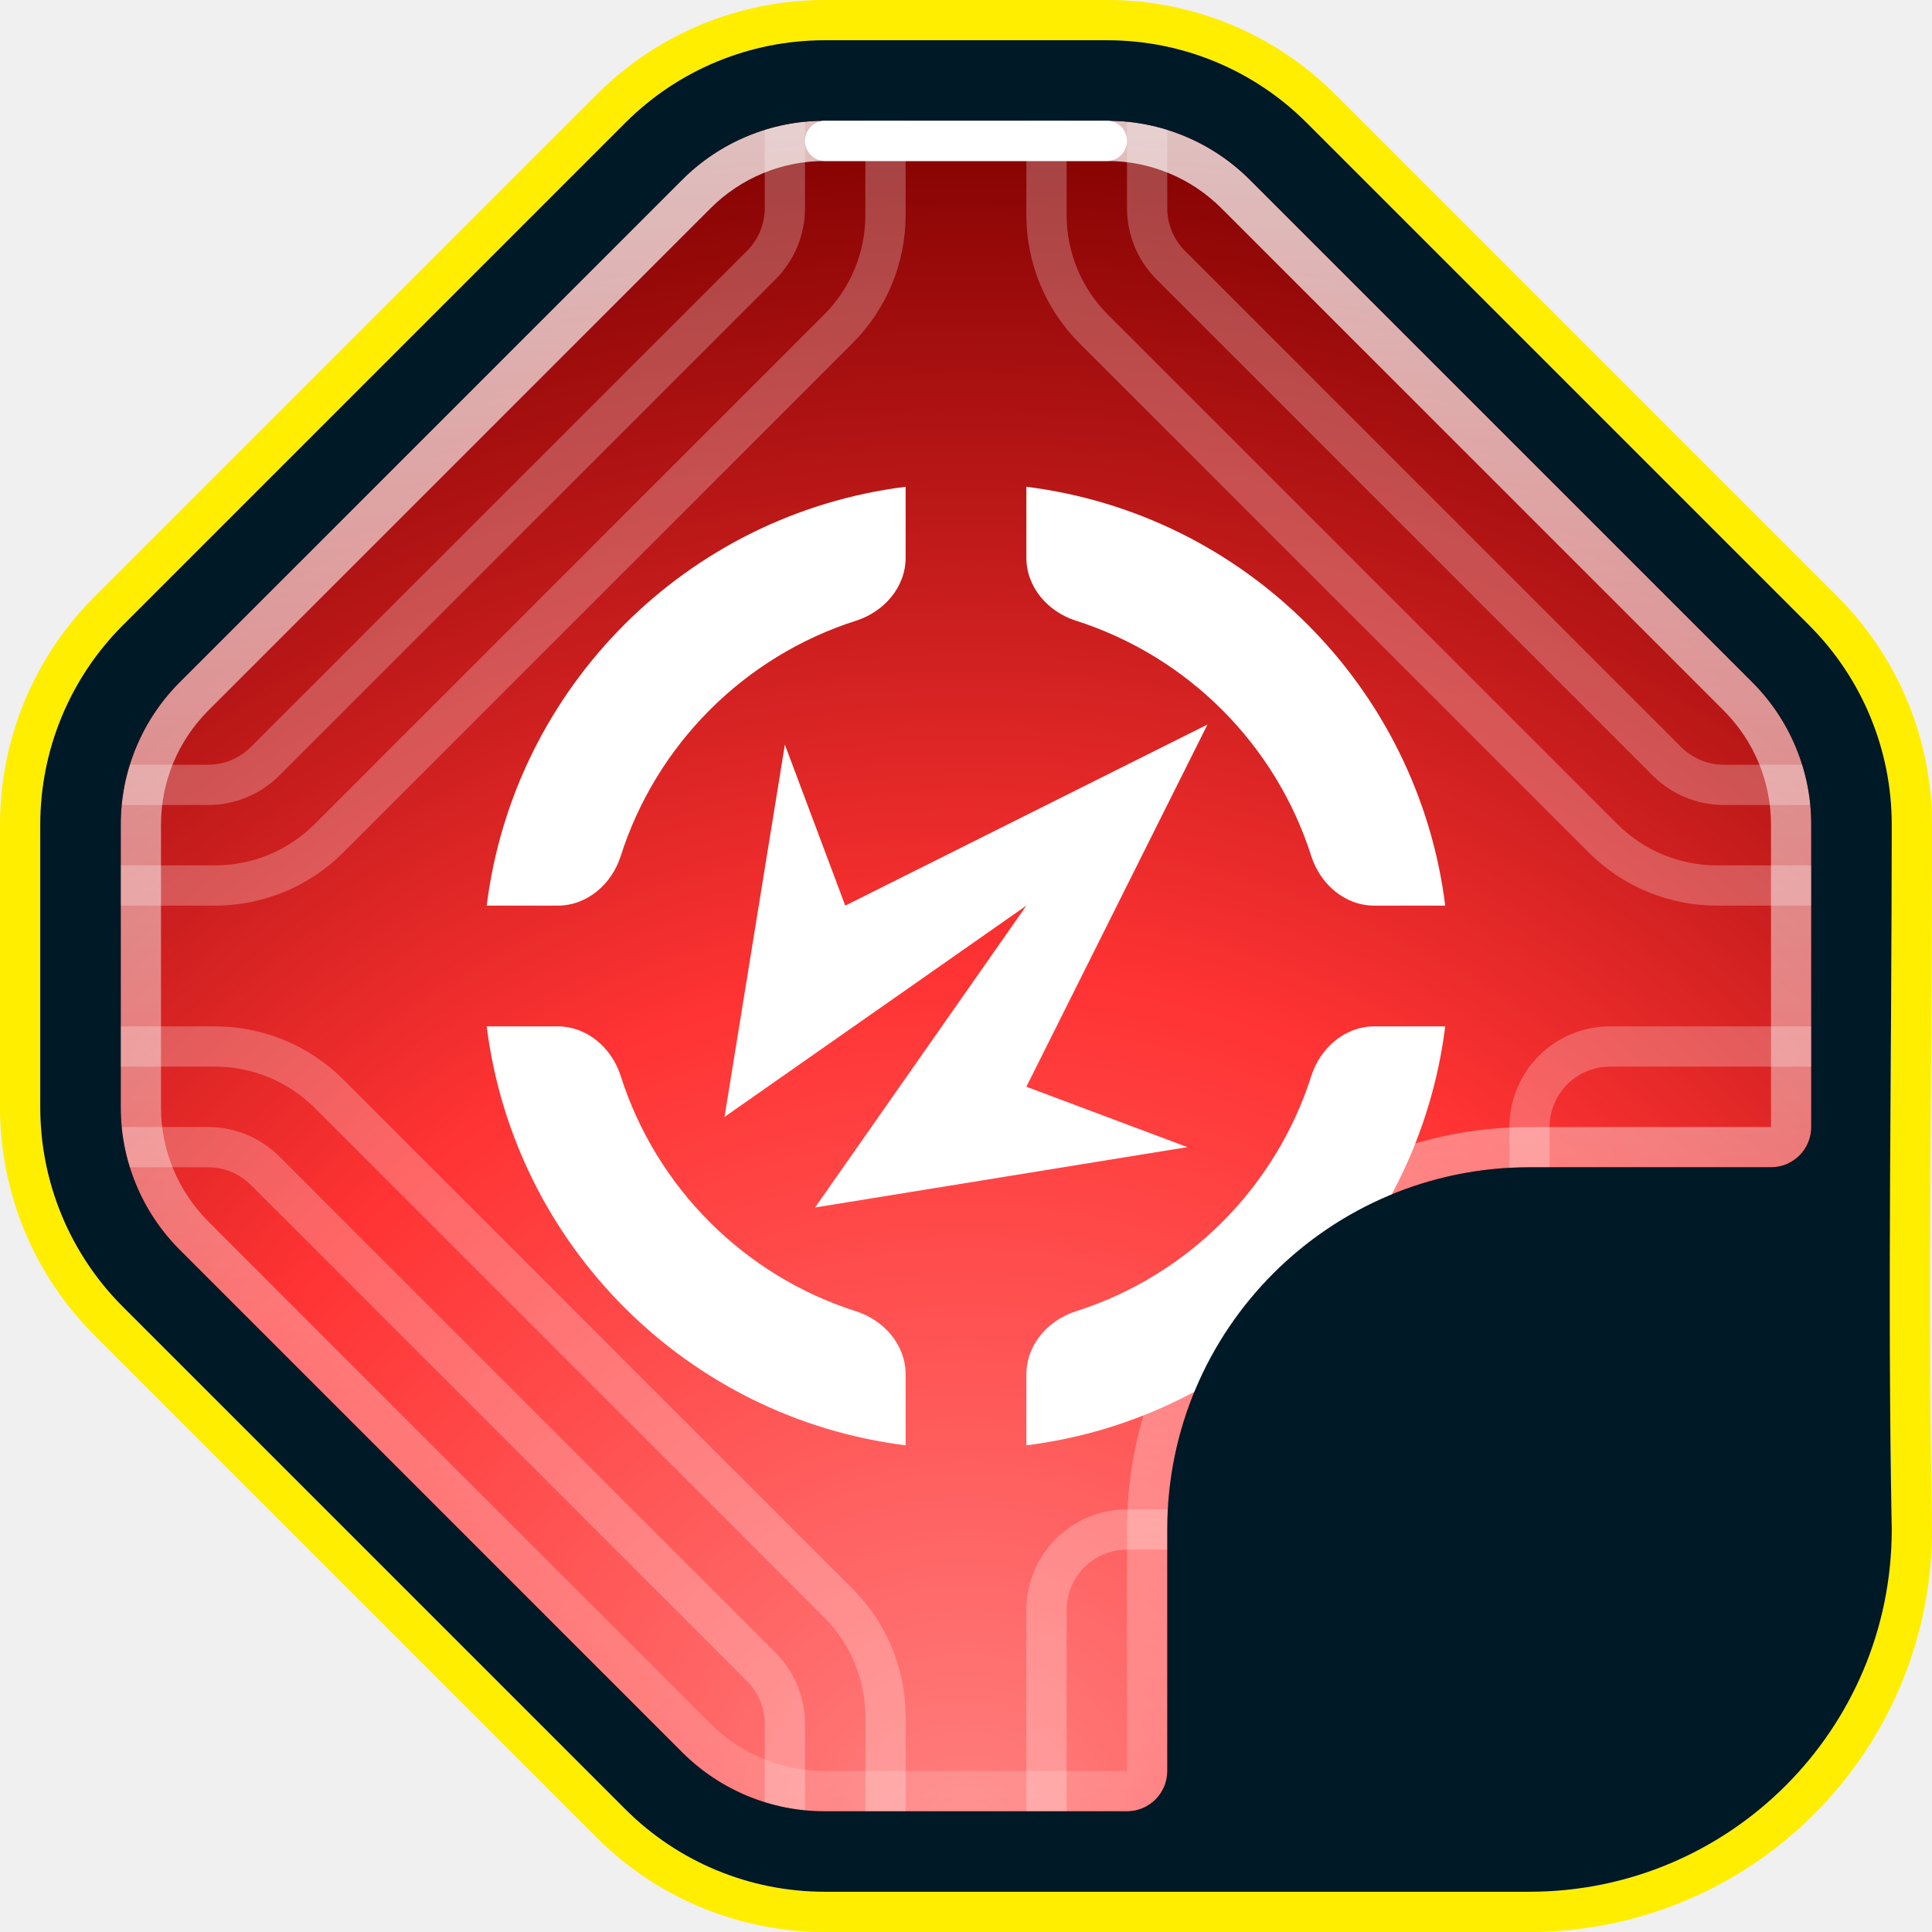
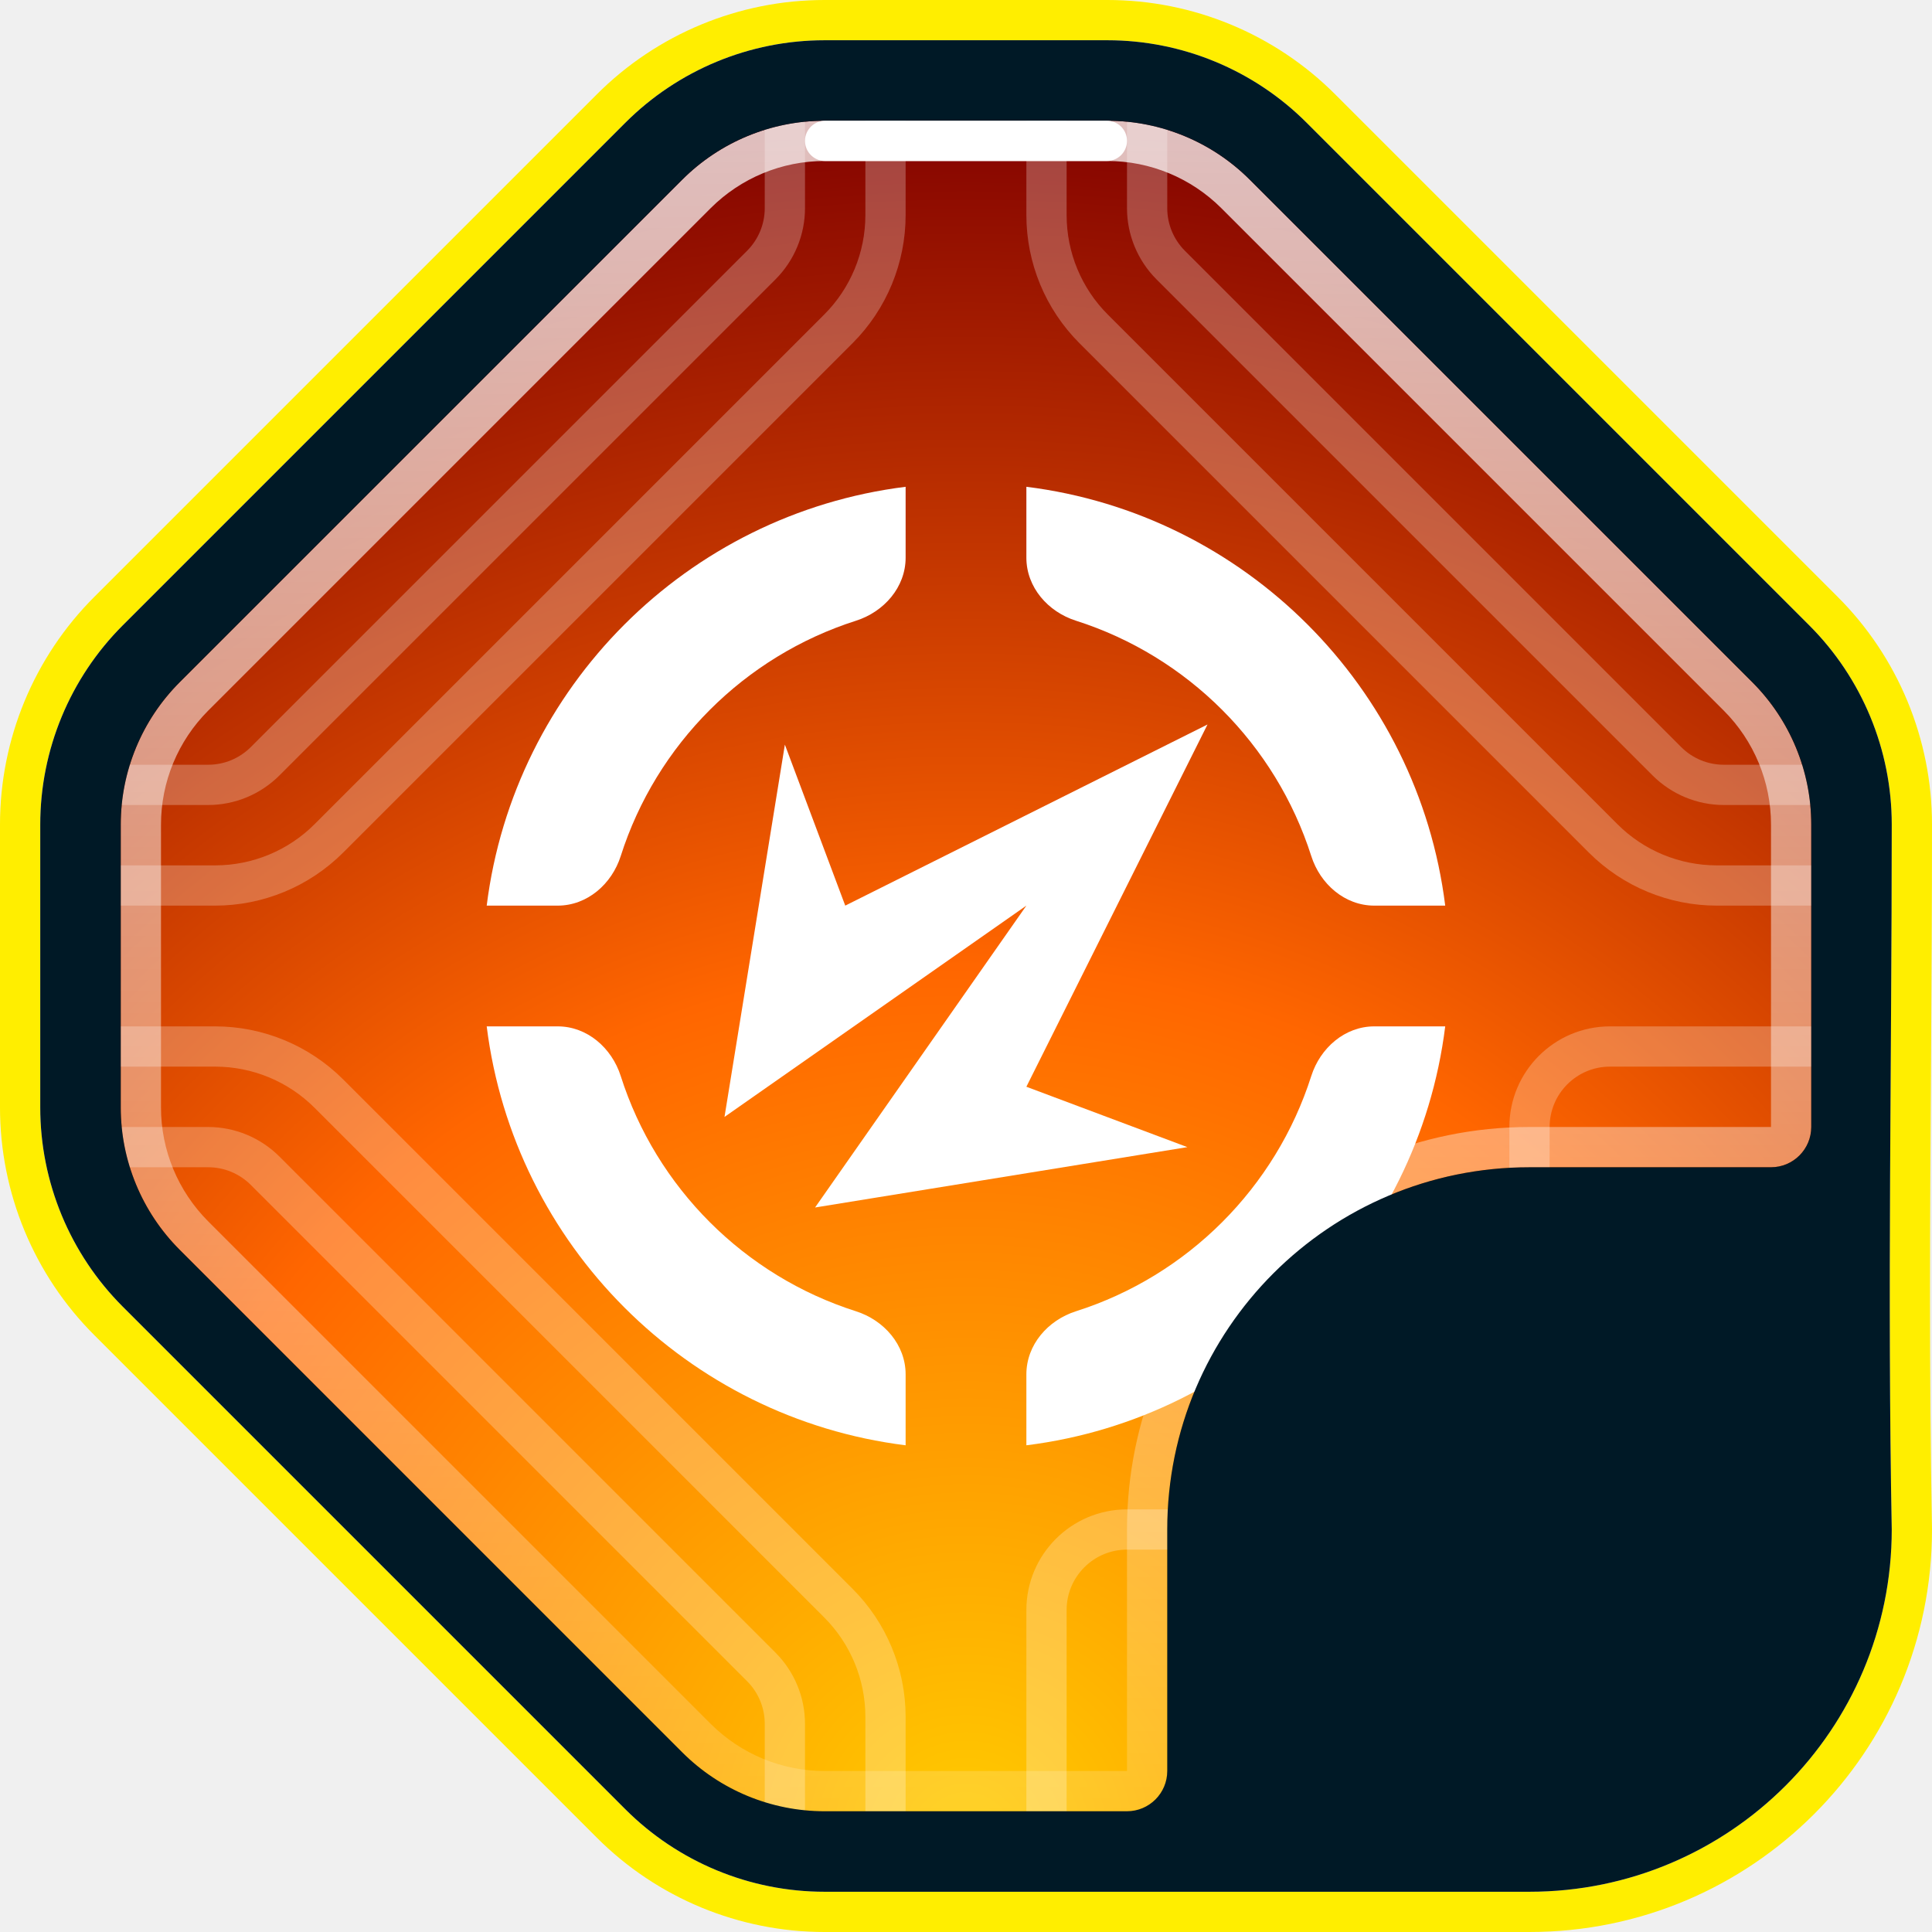
<svg xmlns="http://www.w3.org/2000/svg" width="24" height="24" viewBox="0 0 24 24" fill="none">
  <path fill-rule="evenodd" clip-rule="evenodd" d="M24 19C24 21.761 21.761 24 19 24H10.243C9.182 24 8.164 23.579 7.414 22.828L1.172 16.586C0.421 15.836 0 14.818 0 13.757V10.243C0 9.182 0.421 8.164 1.172 7.414L7.414 1.172C8.164 0.421 9.182 0 10.243 0H13.757C14.818 0 15.836 0.421 16.586 1.172L22.828 7.414C23.579 8.164 24 9.182 24 10.243C24 11.222 23.994 12.198 23.988 13.173C23.975 15.116 23.963 17.052 24 18.991L24 19ZM23.5 19C23.463 17.055 23.475 15.108 23.488 13.161C23.494 12.188 23.5 11.215 23.5 10.243C23.5 9.314 23.131 8.424 22.475 7.768L16.232 1.525C15.576 0.869 14.686 0.5 13.757 0.5H10.243C9.314 0.5 8.424 0.869 7.768 1.525L1.525 7.768C0.869 8.424 0.5 9.314 0.5 10.243V13.757C0.5 14.686 0.869 15.576 1.525 16.232L7.768 22.475C8.424 23.131 9.314 23.5 10.243 23.5H19C21.485 23.5 23.5 21.485 23.5 19Z" fill="#FFEE00" />
  <path d="M8.121 1.879L1.879 8.121C1.316 8.684 1 9.447 1 10.243V13.757C1 14.553 1.316 15.316 1.879 15.879L8.121 22.121C8.684 22.684 9.447 23 10.243 23H13.757C14.553 23 15.316 22.684 15.879 22.121L22.121 15.879C22.684 15.316 23 14.553 23 13.757V10.243C23 9.447 22.684 8.684 22.121 8.121L15.879 1.879C15.316 1.316 14.553 1 13.757 1H10.243C9.447 1 8.684 1.316 8.121 1.879Z" fill="url(#paint0_radial_13962_51014)" />
  <path fill-rule="evenodd" clip-rule="evenodd" d="M10 1V2.586C10 2.917 9.868 3.235 9.634 3.47L3.47 9.634C3.235 9.868 2.917 10 2.586 10H1V9.5H2.586C2.785 9.5 2.975 9.421 3.116 9.28L9.28 3.116C9.421 2.975 9.5 2.785 9.5 2.586V1H10ZM14 1V2.586C14 2.917 14.132 3.235 14.366 3.47L20.53 9.634C20.765 9.868 21.083 10 21.414 10H23V9.5H21.414C21.215 9.5 21.024 9.421 20.884 9.28L14.72 3.116C14.579 2.975 14.5 2.785 14.5 2.586V1H14ZM10 21.414V23H9.5V21.414C9.5 21.215 9.421 21.024 9.28 20.884L3.116 14.72C2.975 14.579 2.785 14.5 2.586 14.5H1V14H2.586C2.917 14 3.235 14.132 3.47 14.366L9.634 20.53C9.868 20.765 10 21.083 10 21.414ZM11.25 1V2.672C11.25 3.268 11.013 3.841 10.591 4.263L4.263 10.591C3.841 11.013 3.268 11.25 2.672 11.25H1V10.75H2.672C3.136 10.75 3.581 10.566 3.909 10.237L10.237 3.909C10.566 3.581 10.75 3.136 10.75 2.672V1H11.25ZM12.75 2.672V1H13.25V2.672C13.25 3.136 13.434 3.581 13.763 3.909L20.091 10.237C20.419 10.566 20.864 10.75 21.328 10.75H23V11.25H21.328C20.732 11.25 20.159 11.013 19.737 10.591L13.409 4.263C12.987 3.841 12.75 3.268 12.75 2.672ZM11.25 23V21.328C11.25 20.732 11.013 20.159 10.591 19.737L4.263 13.409C3.841 12.987 3.268 12.75 2.672 12.75H1V13.25H2.672C3.136 13.25 3.581 13.434 3.909 13.763L10.237 20.091C10.566 20.419 10.75 20.864 10.75 21.328V23H11.25ZM12.75 20V23H13.25V20C13.25 19.586 13.586 19.25 14 19.25H15V18.75H14C13.31 18.75 12.75 19.31 12.75 20ZM20 12.75C19.31 12.75 18.75 13.31 18.75 14V15H19.25V14C19.25 13.586 19.586 13.25 20 13.25H23V12.75H20Z" fill="white" fill-opacity="0.25" />
  <path fill-rule="evenodd" clip-rule="evenodd" d="M10.243 2C9.712 2 9.204 2.211 8.828 2.586L2.586 8.828C2.211 9.204 2 9.712 2 10.243V13.757C2 14.288 2.211 14.796 2.586 15.172L8.828 21.414C9.204 21.789 9.712 22 10.243 22H14V19C14 16.239 16.239 14 19 14H22V10.243C22 9.712 21.789 9.204 21.414 8.828L15.172 2.586C14.796 2.211 14.288 2 13.757 2H10.243ZM10.243 1.5C9.58 1.5 8.944 1.763 8.475 2.232L2.232 8.475C1.763 8.944 1.5 9.58 1.5 10.243V13.757C1.5 14.42 1.763 15.056 2.232 15.525L8.475 21.768C8.944 22.237 9.58 22.5 10.243 22.5H14C14.276 22.5 14.5 22.276 14.5 22V19C14.5 16.515 16.515 14.5 19 14.5H22C22.276 14.5 22.5 14.276 22.5 14V10.243C22.5 9.58 22.237 8.944 21.768 8.475L15.525 2.232C15.056 1.763 14.42 1.5 13.757 1.5H10.243Z" fill="url(#paint1_linear_13962_51014)" />
  <path fill-rule="evenodd" clip-rule="evenodd" d="M11.25 6.928C11.25 7.294 10.982 7.6 10.633 7.711C9.247 8.153 8.152 9.248 7.711 10.634C7.6 10.983 7.294 11.25 6.928 11.25H6.046C6.385 8.536 8.536 6.385 11.25 6.047V6.928ZM12.75 6.928V6.047C15.464 6.385 17.615 8.536 17.953 11.25H17.072C16.706 11.25 16.4 10.983 16.289 10.634C15.847 9.248 14.753 8.153 13.367 7.711C13.017 7.6 12.75 7.294 12.75 6.928ZM13.366 16.289C13.017 16.4 12.75 16.706 12.75 17.073V17.954C15.464 17.616 17.615 15.464 17.953 12.75H17.072C16.706 12.75 16.4 13.018 16.289 13.367C15.847 14.753 14.753 15.848 13.366 16.289ZM11.25 17.073V17.954C8.536 17.616 6.385 15.464 6.046 12.75H6.928C7.294 12.75 7.6 13.018 7.711 13.367C8.152 14.753 9.247 15.848 10.633 16.289C10.982 16.4 11.25 16.706 11.25 17.073ZM9 13.875L9.75 9.25L10.5 11.25L15 9L12.75 13.5L14.75 14.25L10.125 15L12.75 11.25L9 13.875Z" fill="white" />
  <path fill-rule="evenodd" clip-rule="evenodd" d="M10.243 23.5C9.314 23.5 8.424 23.131 7.768 22.475L1.525 16.232C0.869 15.576 0.5 14.686 0.5 13.757V10.243C0.5 9.314 0.869 8.424 1.525 7.768L7.768 1.525C8.424 0.869 9.314 0.5 10.243 0.5H13.757C14.686 0.5 15.576 0.869 16.232 1.525L22.475 7.768C23.131 8.424 23.5 9.314 23.5 10.243C23.5 13.161 23.445 16.083 23.5 19C23.5 21.485 21.485 23.5 19 23.5C15.979 23.5 13.28 23.5 10.243 23.5ZM8.475 2.232C8.944 1.763 9.58 1.5 10.243 1.5H13.757C14.42 1.5 15.056 1.763 15.525 2.232L21.768 8.475C22.237 8.944 22.5 9.58 22.5 10.243V14C22.5 14.276 22.276 14.5 22 14.5H19C16.515 14.5 14.5 16.515 14.5 19V22C14.5 22.276 14.276 22.5 14 22.5H10.243C9.58 22.5 8.944 22.237 8.475 21.768L2.232 15.525C1.763 15.056 1.5 14.42 1.5 13.757V10.243C1.5 9.58 1.763 8.944 2.232 8.475L8.475 2.232Z" fill="#001926" />
  <rect x="10" y="1.5" width="4" height="0.5" rx="0.25" fill="white" />
  <defs>
    <radialGradient id="paint0_radial_13962_51014" cx="0" cy="0" r="1" gradientUnits="userSpaceOnUse" gradientTransform="translate(12 23) rotate(-90) scale(22)">
-       <stop stop-color="#FF8080" />
-       <stop offset="0.496" stop-color="#FF3333" />
+       <stop stop-color="#FFCC00" />
+       <stop offset="0.5" stop-color="#FF6600" />
      <stop offset="1" stop-color="#800000" />
    </radialGradient>
    <linearGradient id="paint1_linear_13962_51014" x1="12" y1="1.5" x2="12" y2="22.5" gradientUnits="userSpaceOnUse">
      <stop stop-color="white" stop-opacity="0.75" />
      <stop offset="1" stop-color="white" stop-opacity="0.15" />
    </linearGradient>
  </defs>
</svg>
